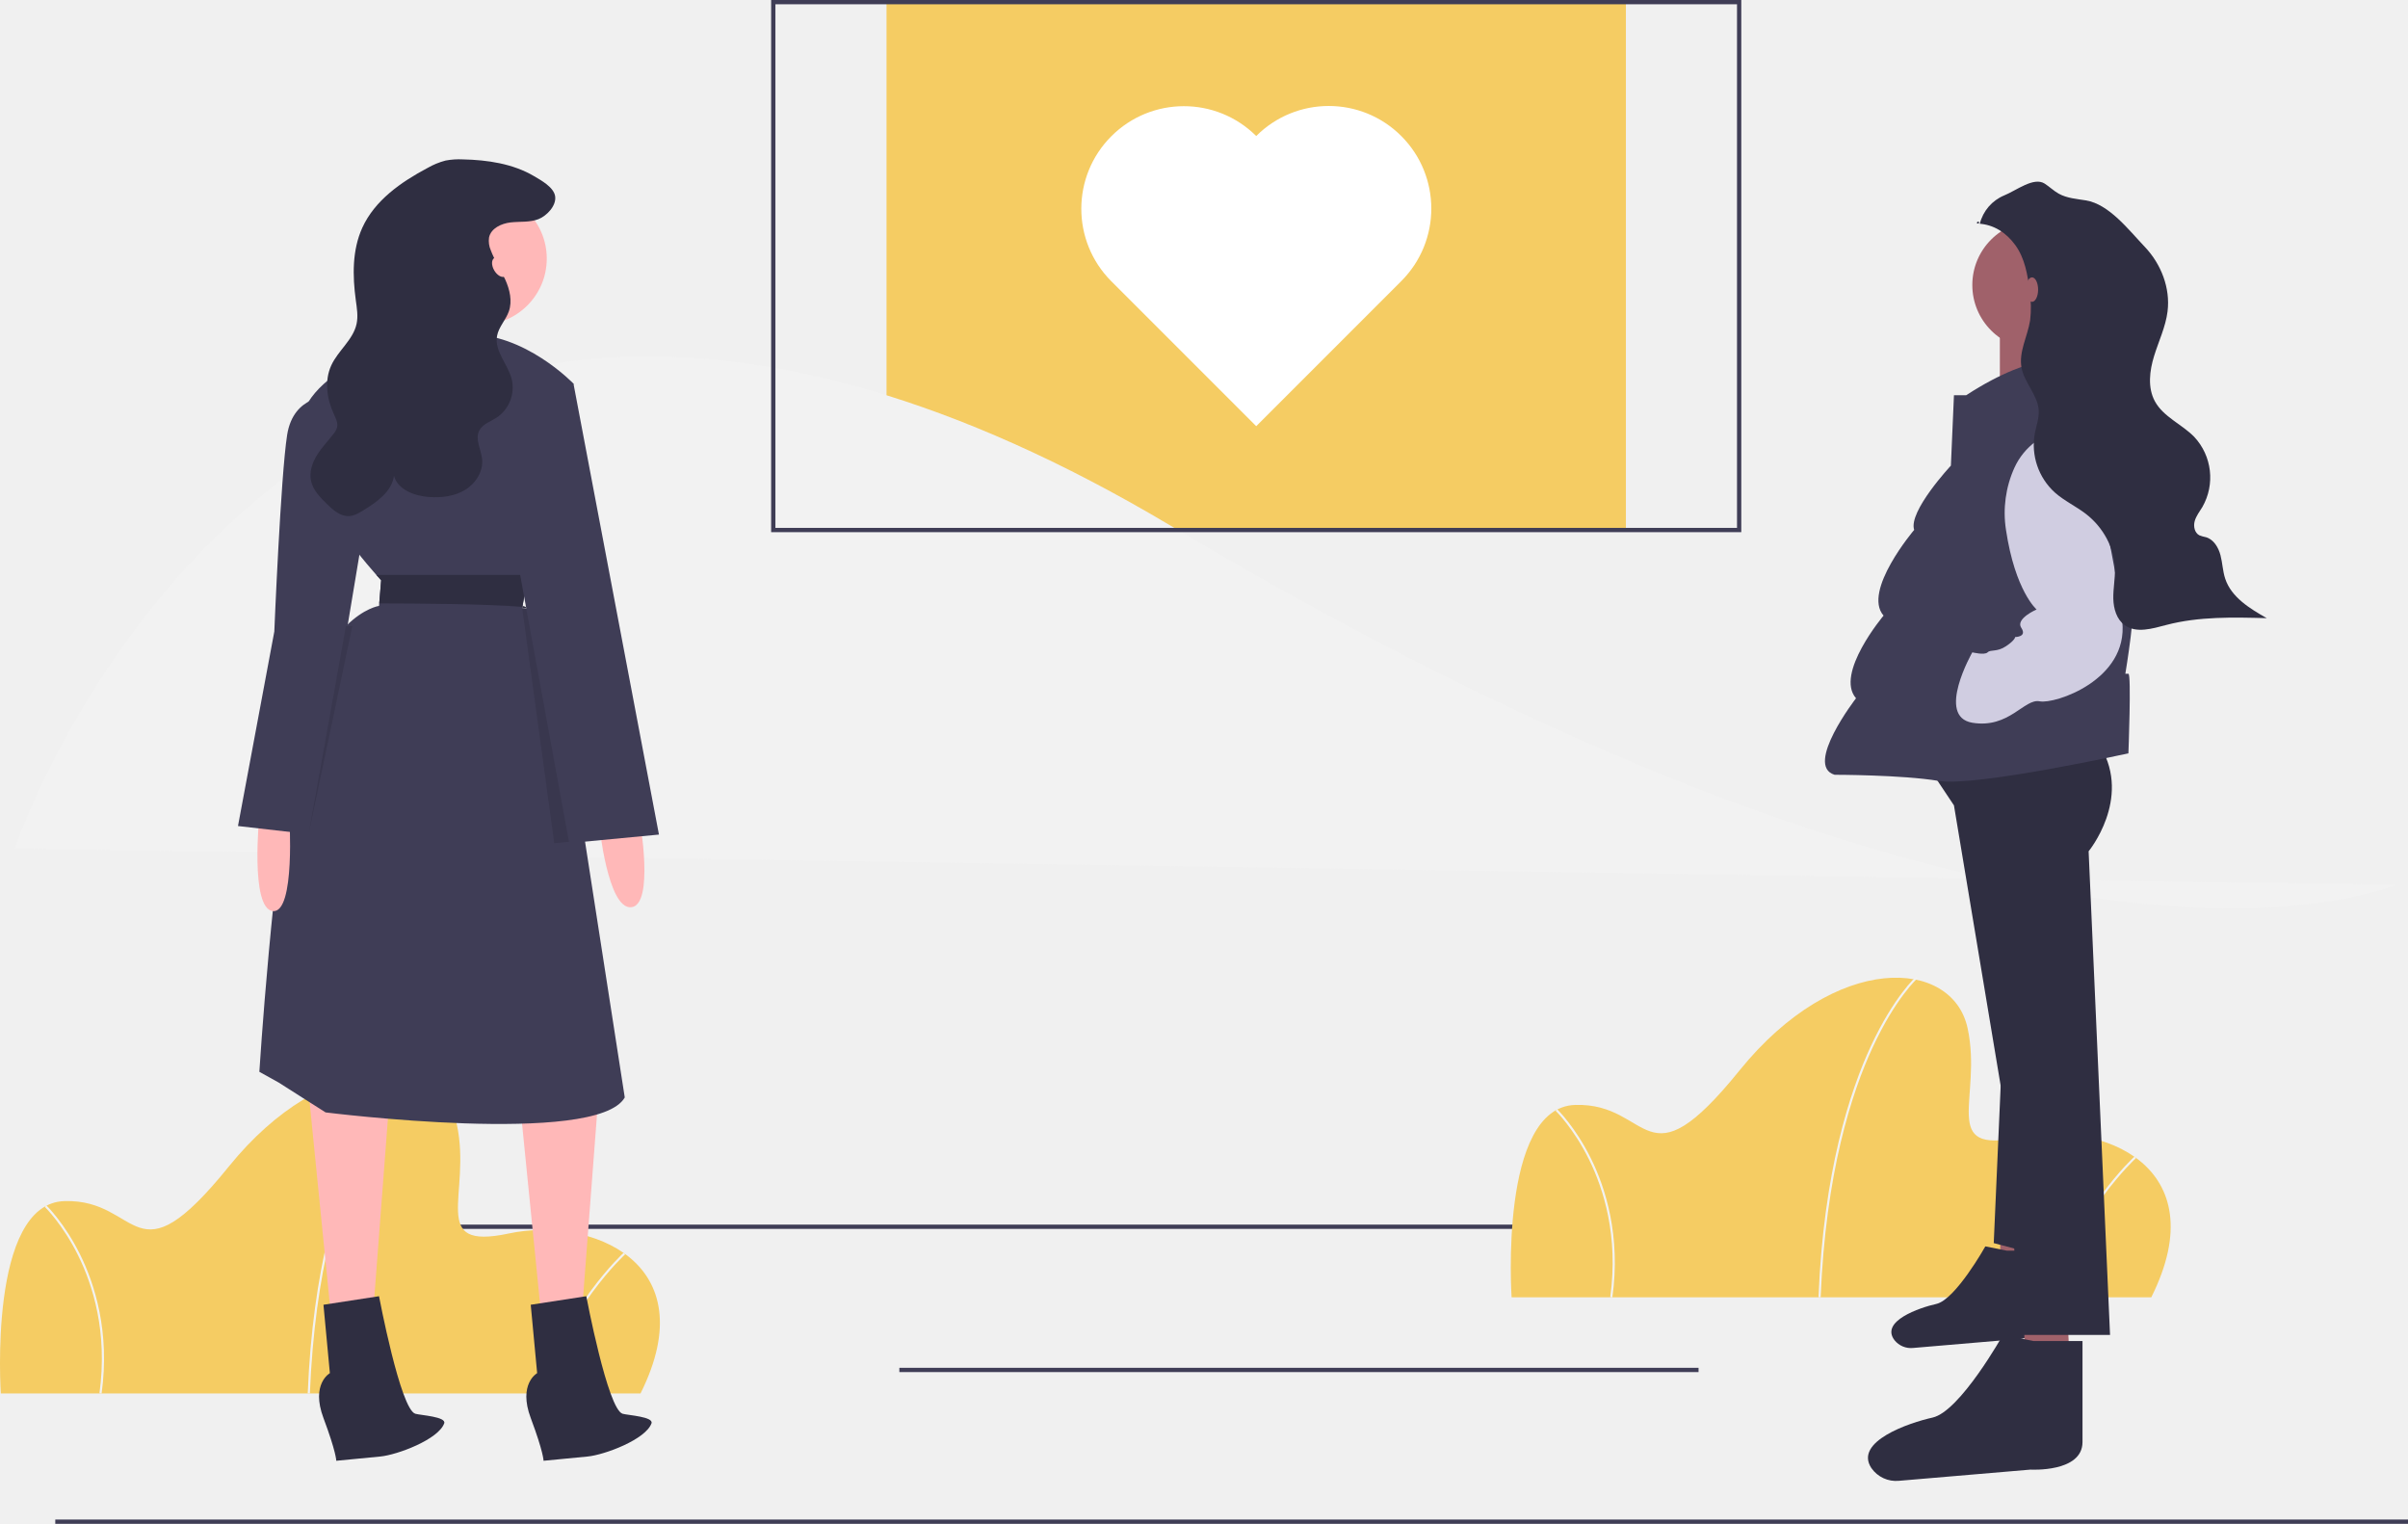
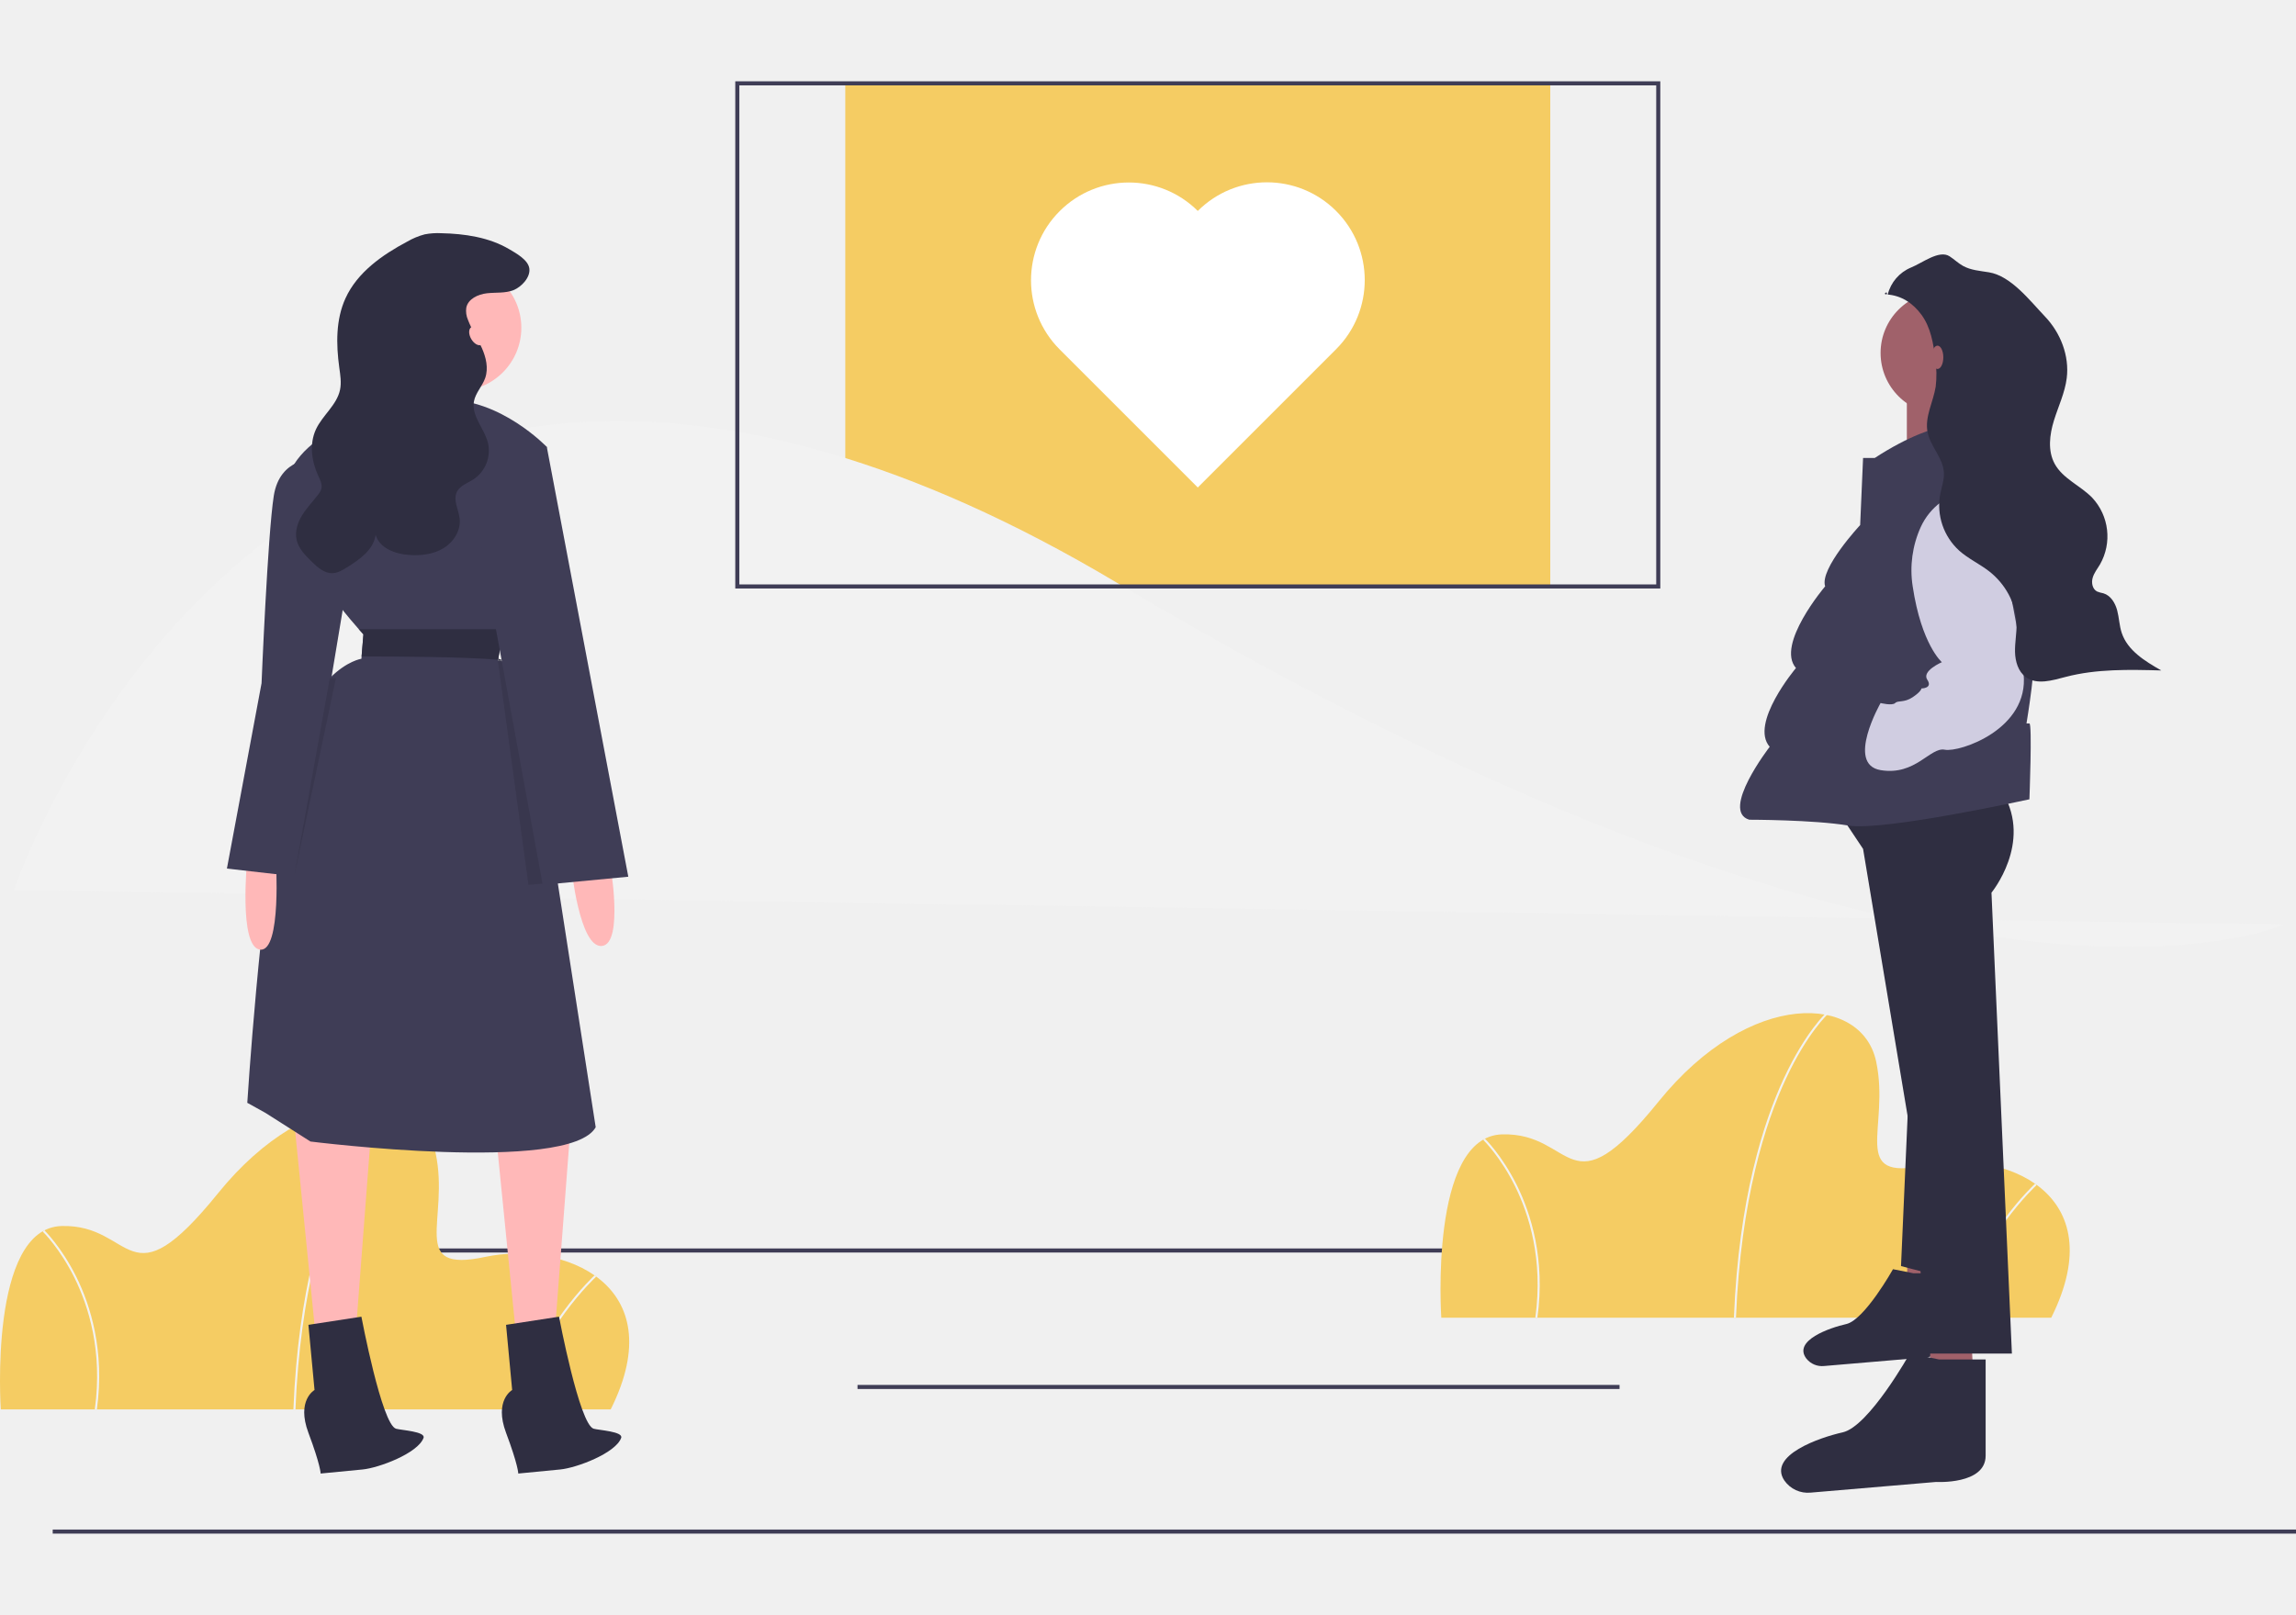
- <svg xmlns="http://www.w3.org/2000/svg" data-name="Layer 1" width="1126.87" height="713" viewBox="0 0 1126.87 713">
+ <svg xmlns="http://www.w3.org/2000/svg" data-name="Layer 1" width="747.62" height="526" viewBox="0 0 1126.87 713">
  <rect x="87.87" y="573" width="837" height="2" fill="#3f3d56" />
  <rect x="414.87" y="1" width="346" height="247" fill="#f5cc63" />
  <path d="M43.435,490.5s133-394,541-151,573,168,573,168" transform="translate(-36.56506 -93.5)" fill="#f2f2f2" />
  <rect x="420.87" y="640" width="374" height="2" fill="#3f3d56" />
  <path d="M1043.306,700.5H743.952s-6.068-88.997,29.834-90.008,31.857,39.442,76.861-16.181,99.616-52.589,106.695-19.721-13.653,59.163,24.272,51.072S1074.152,638.809,1043.306,700.5Z" transform="translate(-36.56506 -93.5)" fill="#f5cc63" />
  <path d="M888.576,700.52l-1.01-.041c2.356-58.595,14.628-96.243,24.508-117.507,10.727-23.089,21.064-32.436,21.167-32.528l.672.756c-.102.091-10.318,9.345-20.959,32.278C903.128,604.653,890.924,642.146,888.576,700.52Z" transform="translate(-36.56506 -93.5)" fill="#f2f2f2" />
  <path d="M996.92,700.641l-.971-.282c11.691-40.126,39.22-65.461,39.497-65.712l.679.749C1035.851,635.645,1008.527,660.8,996.92,700.641Z" transform="translate(-36.56506 -93.5)" fill="#f2f2f2" />
  <path d="M791.102,700.57,790.1,700.43c3.966-28.606-3.198-50.8-9.907-64.38-7.264-14.705-15.553-22.736-15.636-22.816l.7-.73c.084.08,8.501,8.235,15.843,23.098C787.871,649.31,795.104,671.709,791.102,700.57Z" transform="translate(-36.56506 -93.5)" fill="#f2f2f2" />
  <path d="M336.306,745.5H36.952s-6.068-88.997,29.834-90.008,31.857,39.442,76.861-16.181,99.616-52.589,106.695-19.721-13.653,59.163,24.272,51.072S367.152,683.809,336.306,745.5Z" transform="translate(-36.56506 -93.5)" fill="#f5cc63" />
  <path d="M181.576,745.52l-1.01-.041c2.356-58.595,14.628-96.243,24.508-117.507,10.727-23.089,21.064-32.436,21.167-32.528l.672.756c-.102.091-10.318,9.345-20.959,32.278C196.128,649.653,183.924,687.146,181.576,745.52Z" transform="translate(-36.56506 -93.5)" fill="#f2f2f2" />
  <path d="M289.92,745.641l-.971-.282c11.691-40.126,39.22-65.461,39.497-65.712l.679.749C328.851,680.645,301.527,705.8,289.92,745.641Z" transform="translate(-36.56506 -93.5)" fill="#f2f2f2" />
  <path d="M84.102,745.57,83.1,745.43c3.966-28.606-3.198-50.8-9.907-64.38-7.264-14.705-15.553-22.736-15.636-22.816l.7-.73c.084.08,8.501,8.235,15.843,23.098C80.871,694.31,88.104,716.709,84.102,745.57Z" transform="translate(-36.56506 -93.5)" fill="#f2f2f2" />
  <rect x="25.87" y="711" width="1101" height="2" fill="#3f3d56" />
  <polygon points="936.059 577.201 936.059 595.155 951.021 596.152 950.023 575.206 936.059 577.201" fill="#a0616a" />
  <path d="M975.616,678.68l-9.974-1.995s-13.964,24.936-22.941,26.931c-7.855,1.746-26.401,8.073-19.555,16.978a9.832,9.832,0,0,0,8.662,3.622l42.811-3.644s16.957.997,16.957-8.977V678.68Z" transform="translate(-36.56506 -93.5)" fill="#2f2e41" />
  <polygon points="937.308 484.259 933.011 581.651 960.223 588.812 937.308 484.259" fill="#2f2e41" />
  <polygon points="947.333 616.024 947.333 641.805 968.817 643.237 967.385 613.16 947.333 616.024" fill="#a0616a" />
  <path d="M939.499,453.156l11.458,17.187L976.737,625.023l4.297,93.095h42.967l-10.026-226.292s20.051-24.348,5.729-48.696Z" transform="translate(-36.56506 -93.5)" fill="#2f2e41" />
  <path d="M988.195,720.982l-14.322-2.864s-20.051,35.806-32.941,38.67c-11.049,2.455-36.829,11.224-28.636,23.6a14.047,14.047,0,0,0,12.96,5.982l61.508-5.235s24.348,1.432,24.348-12.89V720.982Z" transform="translate(-36.56506 -93.5)" fill="#2f2e41" />
  <circle cx="953.062" cy="133.364" r="30.077" fill="#a0616a" />
  <path d="M972.441,242.618V285.585c0,1.432,32.941-2.864,32.941-2.864s1.432-40.102,1.432-44.399Z" transform="translate(-36.56506 -93.5)" fill="#a0616a" />
  <path d="M1008.246,261.237s-18.619-4.297-51.56,17.187h-5.729l-1.432,32.941s-20.051,21.483-17.187,30.077c0,0-24.348,28.645-14.322,40.102,0,0-22.916,27.212-12.89,38.67,0,0-24.348,31.509-10.026,35.806,0,0,31.509,0,48.696,2.864s88.798-12.89,88.798-12.89,1.432-37.238,0-37.238h-1.432s5.729-34.373,2.864-35.806c0,0,1.432-38.67-2.864-40.102Z" transform="translate(-36.56506 -93.5)" fill="#3f3d56" />
  <path d="M1003.651,294.221a31.49,31.49,0,0,0-24.367,18.06,51.409,51.409,0,0,0-3.979,29.161c4.297,28.645,14.322,37.238,14.322,37.238s-10.026,4.297-7.161,8.593-2.864,4.297-2.864,4.297,0,1.432-4.297,4.297-7.161,1.432-8.593,2.864-7.161,0-7.161,0-17.187,30.077,0,32.941,24.348-11.458,31.509-10.026,41.535-10.026,38.67-37.238-15.755-91.663-25.78-90.23Z" transform="translate(-36.56506 -93.5)" fill="#d0cde1" />
  <path d="M963.056,198.205a19.436,19.436,0,0,1,11.45-13.288c5.635-2.268,13.785-8.794,18.895-5.51,2.281,1.466,4.241,3.411,6.613,4.727,3.833,2.126,8.366,2.424,12.691,3.134,10.876,1.785,19.987,13.787,27.586,21.769s11.987,19.243,10.622,30.179c-.901,7.215-4.144,13.894-6.29,20.841s-3.107,14.835.37,21.22c3.987,7.324,12.607,10.684,18.427,16.657a27.818,27.818,0,0,1,3.81,32.755c-1.3,2.164-2.926,4.196-3.607,6.627s-.077,5.486,2.162,6.653a17.674,17.674,0,0,0,3.16.907c3.588,1.083,5.774,4.765,6.731,8.389s1.041,7.454,2.219,11.012c2.878,8.689,11.474,13.947,19.437,18.46-15.733-.423-31.716-.82-46.941,3.168-6.544,1.714-14.097,4.063-19.571.088-3.752-2.725-5.182-7.696-5.288-12.332s.856-9.246.758-13.882c-.212-10.019-5.585-19.616-13.506-25.755-4.688-3.633-10.201-6.15-14.633-10.09a30.072,30.072,0,0,1-9.372-27.561c.686-3.598,2.049-7.135,1.846-10.792-.4-7.217-6.687-12.863-8.034-19.964-1.415-7.46,2.829-14.722,4.01-22.223a50.44,50.44,0,0,0-.242-13.728c-.89-7.538-2.231-15.357-6.7-21.492-4.203-5.771-10.024-9.601-17.151-10.023-2.294-.136.921-2.105,0,0" transform="translate(-36.56506 -93.5)" fill="#2f2e41" />
  <ellipse cx="950.914" cy="135.512" rx="2.864" ry="5.729" fill="#a0616a" />
  <polygon points="144.37 510.5 155.37 620.5 174.37 617.5 182.37 512.5 144.37 510.5" fill="#ffb8b8" />
  <path d="M213.935,700l-26,4,3,32s-9,5-3,21,6,20,6,20l20.598-1.993c7.982-.772,27.168-7.968,29.902-15.507,1.134-3.127-10.972-3.778-13.5-4.5C223.935,753,213.935,700,213.935,700Z" transform="translate(-36.56506 -93.5)" fill="#2f2e41" />
  <polygon points="242.37 506.5 253.37 616.5 272.37 613.5 280.37 508.5 242.37 506.5" fill="#ffb8b8" />
  <circle cx="224.87" cy="121" r="31" fill="#ffb8b8" />
  <path d="M269.935,236s-8,21,0,28-53,7-53,7l25-45Z" transform="translate(-36.56506 -93.5)" fill="#ffb8b8" />
  <path d="M328.935,607c-13,23-140,7-140,7l-22-14-9-5s6-96,17-155,39-63,39-63l.1-1.16.9-10.84s-.83-.89-2.26-2.5c-8.91-10.07-40.91-48.22-35.74-71.5,6-27,51-40,78-41s50,23,50,23l-3.9,16.35-17.1,71.65-.26,1.5-2.74,15.5c5.03.31,8.28,1.42,10.37,2.79,4.57,2.98,3.63,7.21,3.63,7.21L310.245,486.64Z" transform="translate(-36.56506 -93.5)" fill="#3f3d56" />
  <path d="M157.935,475s-4.42,43.593,6.29,44.796S171.935,475,171.935,475Z" transform="translate(-36.56506 -93.5)" fill="#ffb8b8" />
  <path d="M190.935,279s-17-1-20,18-6,92-6,92l-17,91,35,4,23-138Z" transform="translate(-36.56506 -93.5)" fill="#3f3d56" />
  <path d="M335.935,477s7,40-4,41-15-39-15-39Z" transform="translate(-36.56506 -93.5)" fill="#ffb8b8" />
  <path d="M253.212,168.079a33.816,33.816,0,0,0-8.179.553,34.458,34.458,0,0,0-8.459,3.491c-12.388,6.578-24.635,15.15-30.45,27.914-4.774,10.481-4.609,22.538-3.05,33.949.502,3.671,1.136,7.425.361,11.048-1.595,7.457-8.633,12.467-11.828,19.39-3.279,7.102-2.136,15.607,1.143,22.709.936,2.027,2.067,4.206,1.544,6.376a8.3,8.3,0,0,1-1.664,3.008c-2.579,3.354-5.553,6.42-7.772,10.023s-3.65,7.945-2.72,12.072c.961,4.263,4.219,7.572,7.335,10.635,2.925,2.874,6.366,5.955,10.461,5.734,2.463-.133,4.678-1.469,6.776-2.766,6.29-3.889,13.216-8.714,14.203-16.043,1.927,6.558,9.68,9.413,16.499,9.876,5.793.393,11.854-.314,16.816-3.329s8.573-8.689,7.938-14.46c-.495-4.505-3.377-9.188-1.346-13.24,1.541-3.076,5.231-4.24,8.128-6.096a16.973,16.973,0,0,0,7.088-18.012c-1.8-7.016-8.181-13.121-6.868-20.244.775-4.202,4.121-7.465,5.529-11.499,1.679-4.813.411-10.178-1.68-14.827s-4.984-8.927-6.768-13.703a10.992,10.992,0,0,1-.834-6.007c.9-4.305,5.74-6.563,10.109-7.062s8.951.065,13.045-1.541c3.794-1.489,8.468-6.245,7.78-10.726-.649-4.224-6.573-7.433-9.867-9.382C276.555,170.049,264.569,168.331,253.212,168.079Z" transform="translate(-36.56506 -93.5)" fill="#2f2e41" />
  <path d="M214.035,375.84l.9-10.84s-.83-.89-2.26-2.5h71l-2.74,15.5c5.03.31-1.59-1.87.5-.5C263.845,376,232.235,375.91,214.035,375.84Z" transform="translate(-36.56506 -93.5)" fill="#2f2e41" />
  <path d="M310.245,486.64,295.935,488l-15-110c5.03.31,8.28,1.42,10.37,2.79,4.57,2.98,3.63,7.21,3.63,7.21Z" transform="translate(-36.56506 -93.5)" opacity="0.1" />
  <polygon points="244.37 177.5 268.37 179.5 308.37 390.5 266.37 394.5 236.37 230.5 244.37 177.5" fill="#3f3d56" />
  <polygon points="164.87 293 144.37 390.5 161.873 293 164.87 293" opacity="0.1" />
  <path d="M310.935,700l-26,4,3,32s-9,5-3,21,6,20,6,20l20.598-1.993c7.982-.772,27.168-7.968,29.902-15.507,1.134-3.127-10.972-3.778-13.5-4.5C320.935,753,310.935,700,310.935,700Z" transform="translate(-36.56506 -93.5)" fill="#2f2e41" />
  <ellipse cx="270.435" cy="218.5" rx="3" ry="5" transform="translate(-109.5837 70.99092) rotate(-30)" fill="#ffb8b8" />
  <path d="M851.435,342.5h-454V93.5h454Zm-452-2h450V95.5h-450Z" transform="translate(-36.56506 -93.5)" fill="#3f3d56" />
  <path d="M624.435,157.147a48,48,0,0,0-67.882,67.882L624.435,292.912l67.882-67.882A48,48,0,0,0,624.435,157.147Z" transform="translate(-36.56506 -93.5)" fill="#fff" />
</svg>
